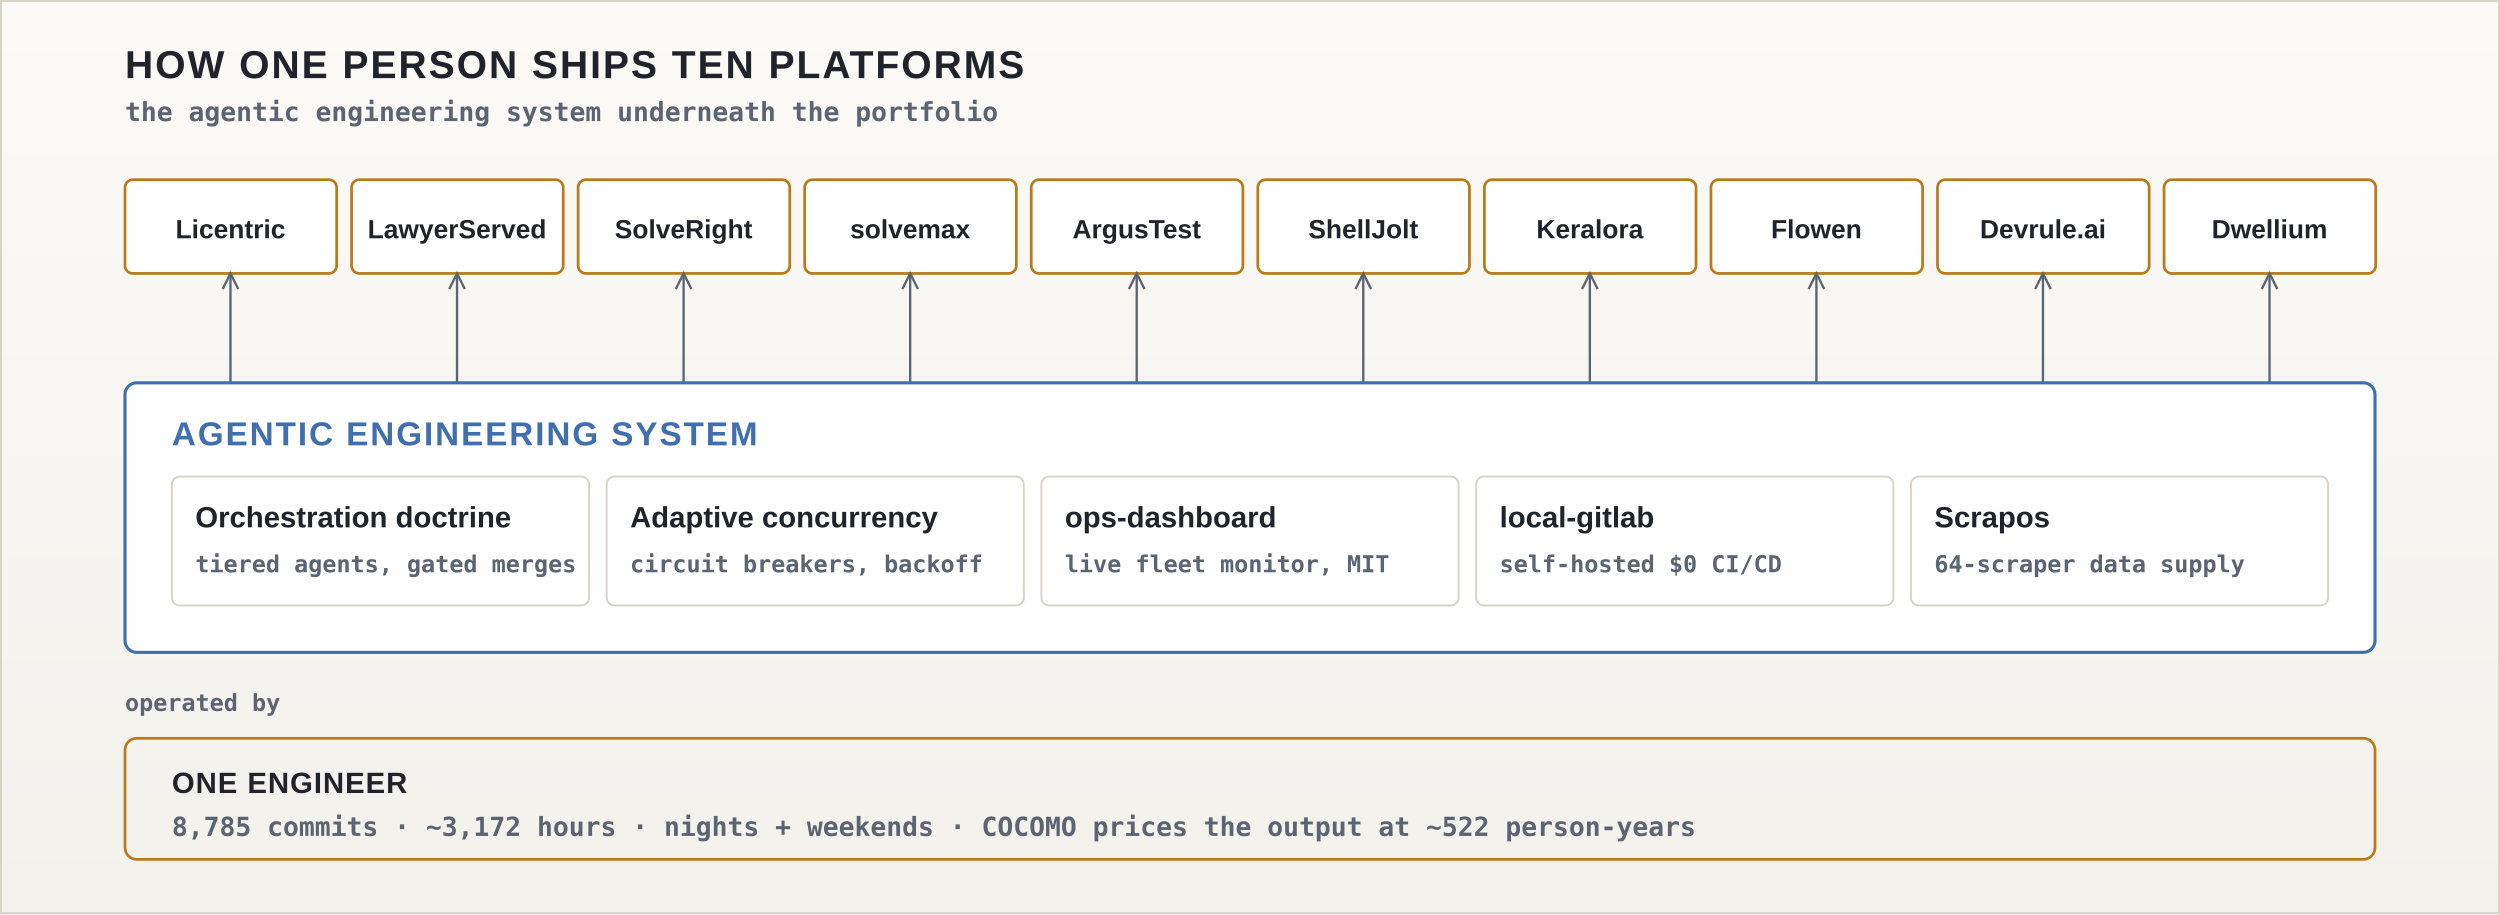
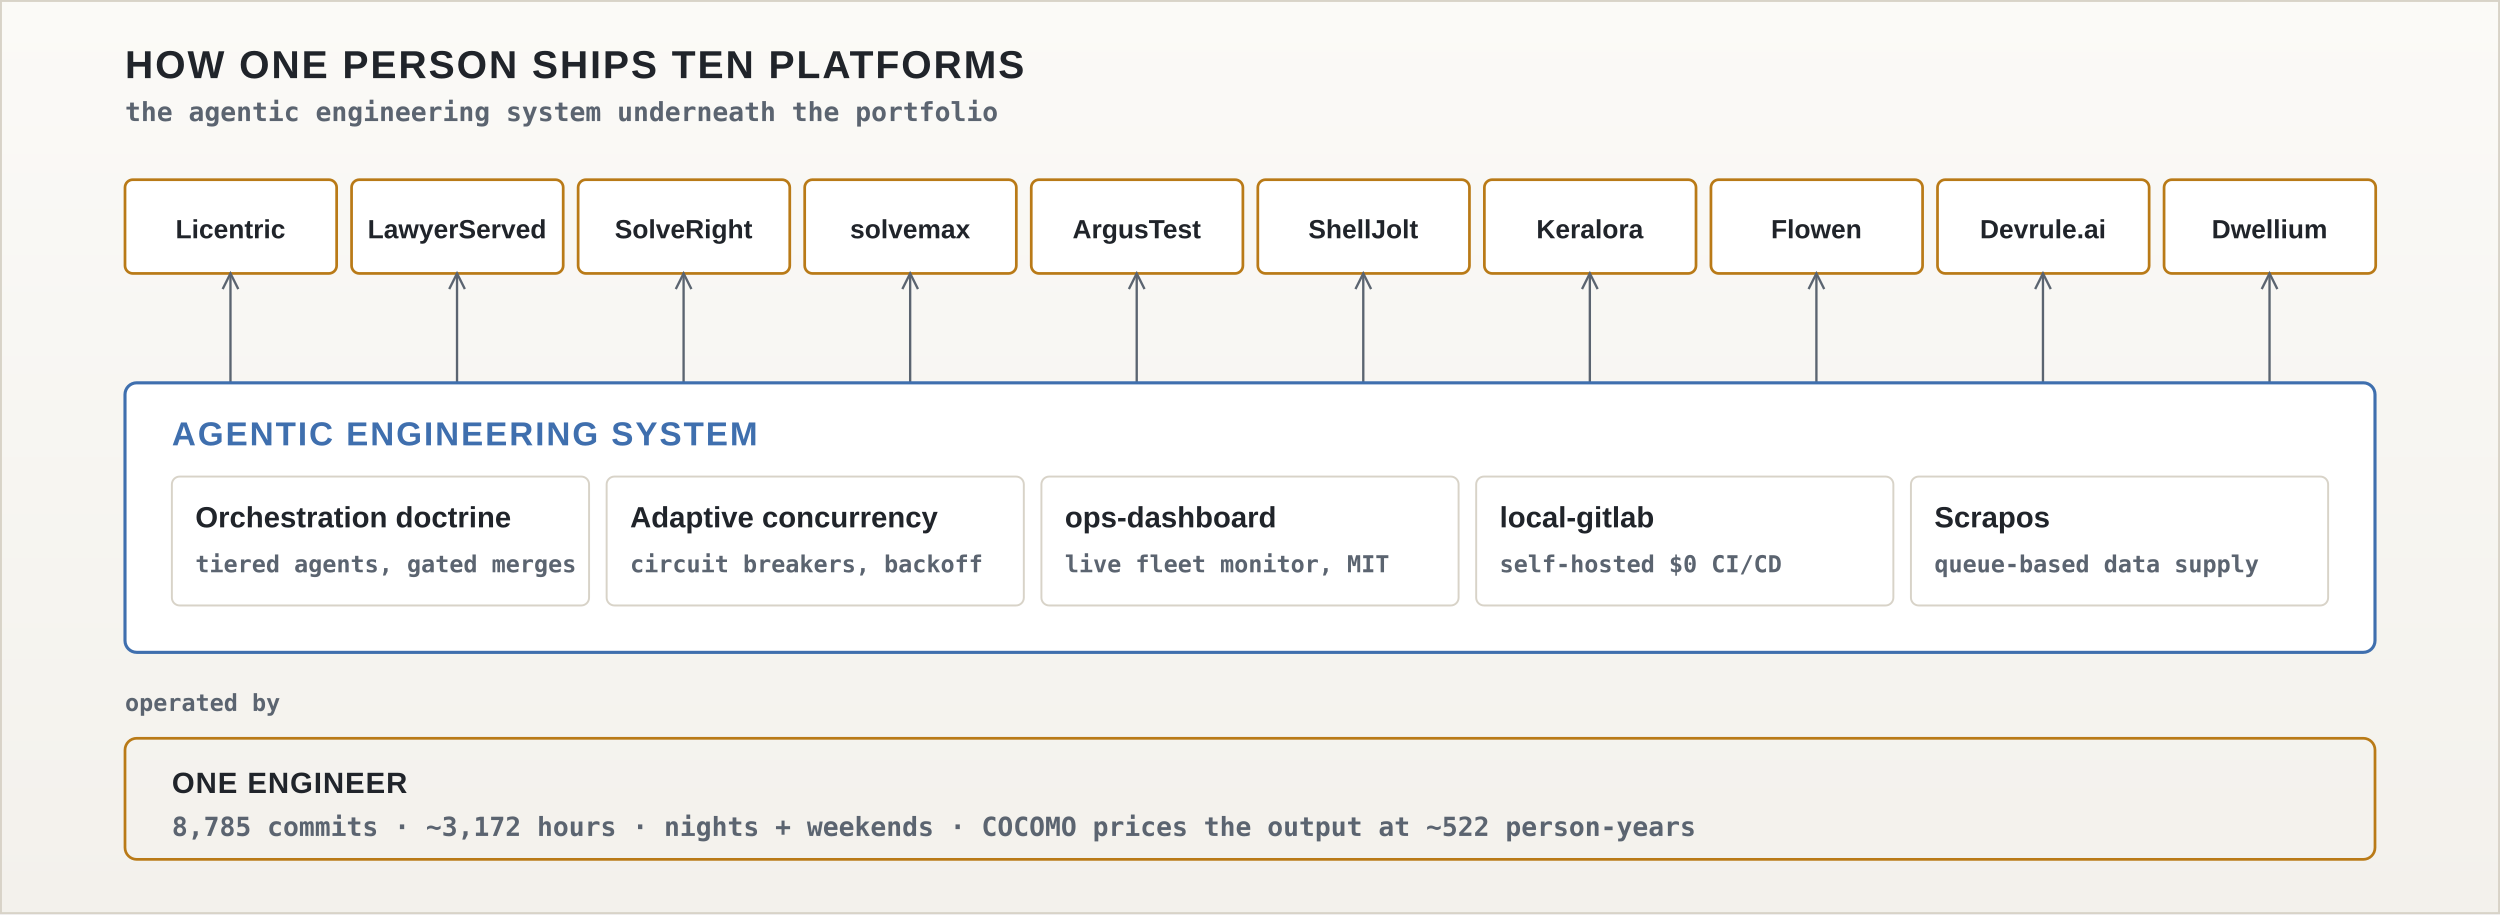
<svg xmlns="http://www.w3.org/2000/svg" width="1280" height="468" viewBox="0 0 1280 468" role="img" aria-label="Diagram: one engineer operates an agentic engineering system of orchestration doctrine, adaptive concurrency, live fleet monitoring, self-hosted CI and data supply, which ships ten production platforms. 8,785 commits, about 3,172 hours, COCOMO-priced at about 522 person-years.">
  <defs>
    <linearGradient id="g" x1="0" y1="0" x2="0" y2="1">
      <stop offset="0" stop-color="#fbfaf7" />
      <stop offset="1" stop-color="#f3f1ec" />
    </linearGradient>
  </defs>
  <rect width="1280" height="468" fill="url(#g)" />
  <rect x="0.5" y="0.5" width="1279" height="467" fill="none" stroke="#d8d3c8" />
  <text x="64" y="40" font-family="Avenir Next, Helvetica Neue, Arial, sans-serif" font-size="20" font-weight="700" letter-spacing="1" fill="#20242a">HOW ONE PERSON SHIPS TEN PLATFORMS</text>
  <text x="64" y="62" font-family="SF Mono, Menlo, Consolas, monospace" font-size="13.5" font-weight="600" fill="#5b6470">the agentic engineering system underneath the portfolio</text>
  <rect x="64" y="92" width="108.36" height="48" rx="4" fill="#ffffff" stroke="#b97a17" stroke-width="1.4" />
  <text x="118" y="122" font-family="Avenir Next, Helvetica Neue, Arial, sans-serif" font-size="13.5" font-weight="600" fill="#20242a" text-anchor="middle">Licentric</text>
  <rect x="180" y="92" width="108.36" height="48" rx="4" fill="#ffffff" stroke="#b97a17" stroke-width="1.4" />
  <text x="234" y="122" font-family="Avenir Next, Helvetica Neue, Arial, sans-serif" font-size="13.5" font-weight="600" fill="#20242a" text-anchor="middle">LawyerServed</text>
  <rect x="296" y="92" width="108.36" height="48" rx="4" fill="#ffffff" stroke="#b97a17" stroke-width="1.4" />
  <text x="350" y="122" font-family="Avenir Next, Helvetica Neue, Arial, sans-serif" font-size="13.5" font-weight="600" fill="#20242a" text-anchor="middle">SolveRight</text>
  <rect x="412" y="92" width="108.36" height="48" rx="4" fill="#ffffff" stroke="#b97a17" stroke-width="1.4" />
  <text x="466" y="122" font-family="Avenir Next, Helvetica Neue, Arial, sans-serif" font-size="13.5" font-weight="600" fill="#20242a" text-anchor="middle">solvemax</text>
  <rect x="528" y="92" width="108.36" height="48" rx="4" fill="#ffffff" stroke="#b97a17" stroke-width="1.4" />
  <text x="582" y="122" font-family="Avenir Next, Helvetica Neue, Arial, sans-serif" font-size="13.5" font-weight="600" fill="#20242a" text-anchor="middle">ArgusTest</text>
  <rect x="644" y="92" width="108.36" height="48" rx="4" fill="#ffffff" stroke="#b97a17" stroke-width="1.4" />
  <text x="698" y="122" font-family="Avenir Next, Helvetica Neue, Arial, sans-serif" font-size="13.5" font-weight="600" fill="#20242a" text-anchor="middle">ShellJolt</text>
  <rect x="760" y="92" width="108.36" height="48" rx="4" fill="#ffffff" stroke="#b97a17" stroke-width="1.4" />
  <text x="814" y="122" font-family="Avenir Next, Helvetica Neue, Arial, sans-serif" font-size="13.5" font-weight="600" fill="#20242a" text-anchor="middle">Keralora</text>
  <rect x="876" y="92" width="108.36" height="48" rx="4" fill="#ffffff" stroke="#b97a17" stroke-width="1.4" />
  <text x="930" y="122" font-family="Avenir Next, Helvetica Neue, Arial, sans-serif" font-size="13.5" font-weight="600" fill="#20242a" text-anchor="middle">Flowen</text>
  <rect x="992" y="92" width="108.36" height="48" rx="4" fill="#ffffff" stroke="#b97a17" stroke-width="1.4" />
  <text x="1046" y="122" font-family="Avenir Next, Helvetica Neue, Arial, sans-serif" font-size="13.5" font-weight="600" fill="#20242a" text-anchor="middle">Devrule.ai</text>
  <rect x="1108" y="92" width="108.36" height="48" rx="4" fill="#ffffff" stroke="#b97a17" stroke-width="1.4" />
  <text x="1162" y="122" font-family="Avenir Next, Helvetica Neue, Arial, sans-serif" font-size="13.5" font-weight="600" fill="#20242a" text-anchor="middle">Dwellium</text>
  <line x1="118" y1="196" x2="118" y2="140" stroke="#5b6470" stroke-width="1.2" />
  <path d="M 114 148 L 118 140 L 122 148" fill="none" stroke="#5b6470" stroke-width="1.2" />
  <line x1="234" y1="196" x2="234" y2="140" stroke="#5b6470" stroke-width="1.2" />
  <path d="M 230 148 L 234 140 L 238 148" fill="none" stroke="#5b6470" stroke-width="1.2" />
  <line x1="350" y1="196" x2="350" y2="140" stroke="#5b6470" stroke-width="1.2" />
  <path d="M 346 148 L 350 140 L 354 148" fill="none" stroke="#5b6470" stroke-width="1.2" />
  <line x1="466" y1="196" x2="466" y2="140" stroke="#5b6470" stroke-width="1.2" />
  <path d="M 462 148 L 466 140 L 470 148" fill="none" stroke="#5b6470" stroke-width="1.2" />
  <line x1="582" y1="196" x2="582" y2="140" stroke="#5b6470" stroke-width="1.2" />
  <path d="M 578 148 L 582 140 L 586 148" fill="none" stroke="#5b6470" stroke-width="1.2" />
  <line x1="698" y1="196" x2="698" y2="140" stroke="#5b6470" stroke-width="1.2" />
  <path d="M 694 148 L 698 140 L 702 148" fill="none" stroke="#5b6470" stroke-width="1.2" />
  <line x1="814" y1="196" x2="814" y2="140" stroke="#5b6470" stroke-width="1.2" />
  <path d="M 810 148 L 814 140 L 818 148" fill="none" stroke="#5b6470" stroke-width="1.2" />
  <line x1="930" y1="196" x2="930" y2="140" stroke="#5b6470" stroke-width="1.2" />
  <path d="M 926 148 L 930 140 L 934 148" fill="none" stroke="#5b6470" stroke-width="1.2" />
  <line x1="1046" y1="196" x2="1046" y2="140" stroke="#5b6470" stroke-width="1.2" />
  <path d="M 1042 148 L 1046 140 L 1050 148" fill="none" stroke="#5b6470" stroke-width="1.2" />
  <line x1="1162" y1="196" x2="1162" y2="140" stroke="#5b6470" stroke-width="1.2" />
  <path d="M 1158 148 L 1162 140 L 1166 148" fill="none" stroke="#5b6470" stroke-width="1.2" />
  <rect x="64" y="196" width="1152" height="138" rx="6" fill="#ffffff" stroke="#3f6fae" stroke-width="1.6" />
  <text x="88" y="228" font-family="Avenir Next, Helvetica Neue, Arial, sans-serif" font-size="17" font-weight="700" letter-spacing="1" fill="#3f6fae">AGENTIC ENGINEERING SYSTEM</text>
  <rect x="88.0" y="244" width="213.6" height="66" rx="4" fill="none" stroke="#d8d3c8" />
  <text x="100.0" y="270" font-family="Avenir Next, Helvetica Neue, Arial, sans-serif" font-size="15" font-weight="600" fill="#20242a">Orchestration doctrine</text>
  <text x="100.0" y="293" font-family="SF Mono, Menlo, Consolas, monospace" font-size="12" font-weight="600" fill="#5b6470">tiered agents, gated merges</text>
  <rect x="310.6" y="244" width="213.6" height="66" rx="4" fill="none" stroke="#d8d3c8" />
  <text x="322.6" y="270" font-family="Avenir Next, Helvetica Neue, Arial, sans-serif" font-size="15" font-weight="600" fill="#20242a">Adaptive concurrency</text>
  <text x="322.6" y="293" font-family="SF Mono, Menlo, Consolas, monospace" font-size="12" font-weight="600" fill="#5b6470">circuit breakers, backoff</text>
  <rect x="533.2" y="244" width="213.6" height="66" rx="4" fill="none" stroke="#d8d3c8" />
  <text x="545.2" y="270" font-family="Avenir Next, Helvetica Neue, Arial, sans-serif" font-size="15" font-weight="600" fill="#20242a">ops-dashboard</text>
  <text x="545.2" y="293" font-family="SF Mono, Menlo, Consolas, monospace" font-size="12" font-weight="600" fill="#5b6470">live fleet monitor, MIT</text>
  <rect x="755.8" y="244" width="213.6" height="66" rx="4" fill="none" stroke="#d8d3c8" />
  <text x="767.8" y="270" font-family="Avenir Next, Helvetica Neue, Arial, sans-serif" font-size="15" font-weight="600" fill="#20242a">local-gitlab</text>
  <text x="767.8" y="293" font-family="SF Mono, Menlo, Consolas, monospace" font-size="12" font-weight="600" fill="#5b6470">self-hosted $0 CI/CD</text>
  <rect x="978.4" y="244" width="213.6" height="66" rx="4" fill="none" stroke="#d8d3c8" />
  <text x="990.4" y="270" font-family="Avenir Next, Helvetica Neue, Arial, sans-serif" font-size="15" font-weight="600" fill="#20242a">Scrapos</text>
-   <text x="990.4" y="293" font-family="SF Mono, Menlo, Consolas, monospace" font-size="12" font-weight="600" fill="#5b6470">64-scraper data supply</text>
+   <text x="990.4" y="293" font-family="SF Mono, Menlo, Consolas, monospace" font-size="12" font-weight="600" fill="#5b6470">queue-based data supply</text>
  <text x="64" y="364" font-family="SF Mono, Menlo, Consolas, monospace" font-size="12" font-weight="600" fill="#5b6470">operated by</text>
  <rect x="64" y="378" width="1152" height="62" rx="6" fill="none" stroke="#b97a17" stroke-width="1.4" />
  <text x="88" y="406" font-family="Avenir Next, Helvetica Neue, Arial, sans-serif" font-size="15" font-weight="700" letter-spacing="0.5" fill="#20242a">ONE ENGINEER</text>
  <text x="88" y="428" font-family="SF Mono, Menlo, Consolas, monospace" font-size="13.5" font-weight="600" fill="#5b6470">8,785 commits · ~3,172 hours · nights + weekends · COCOMO prices the output at ~522 person-years</text>
</svg>
